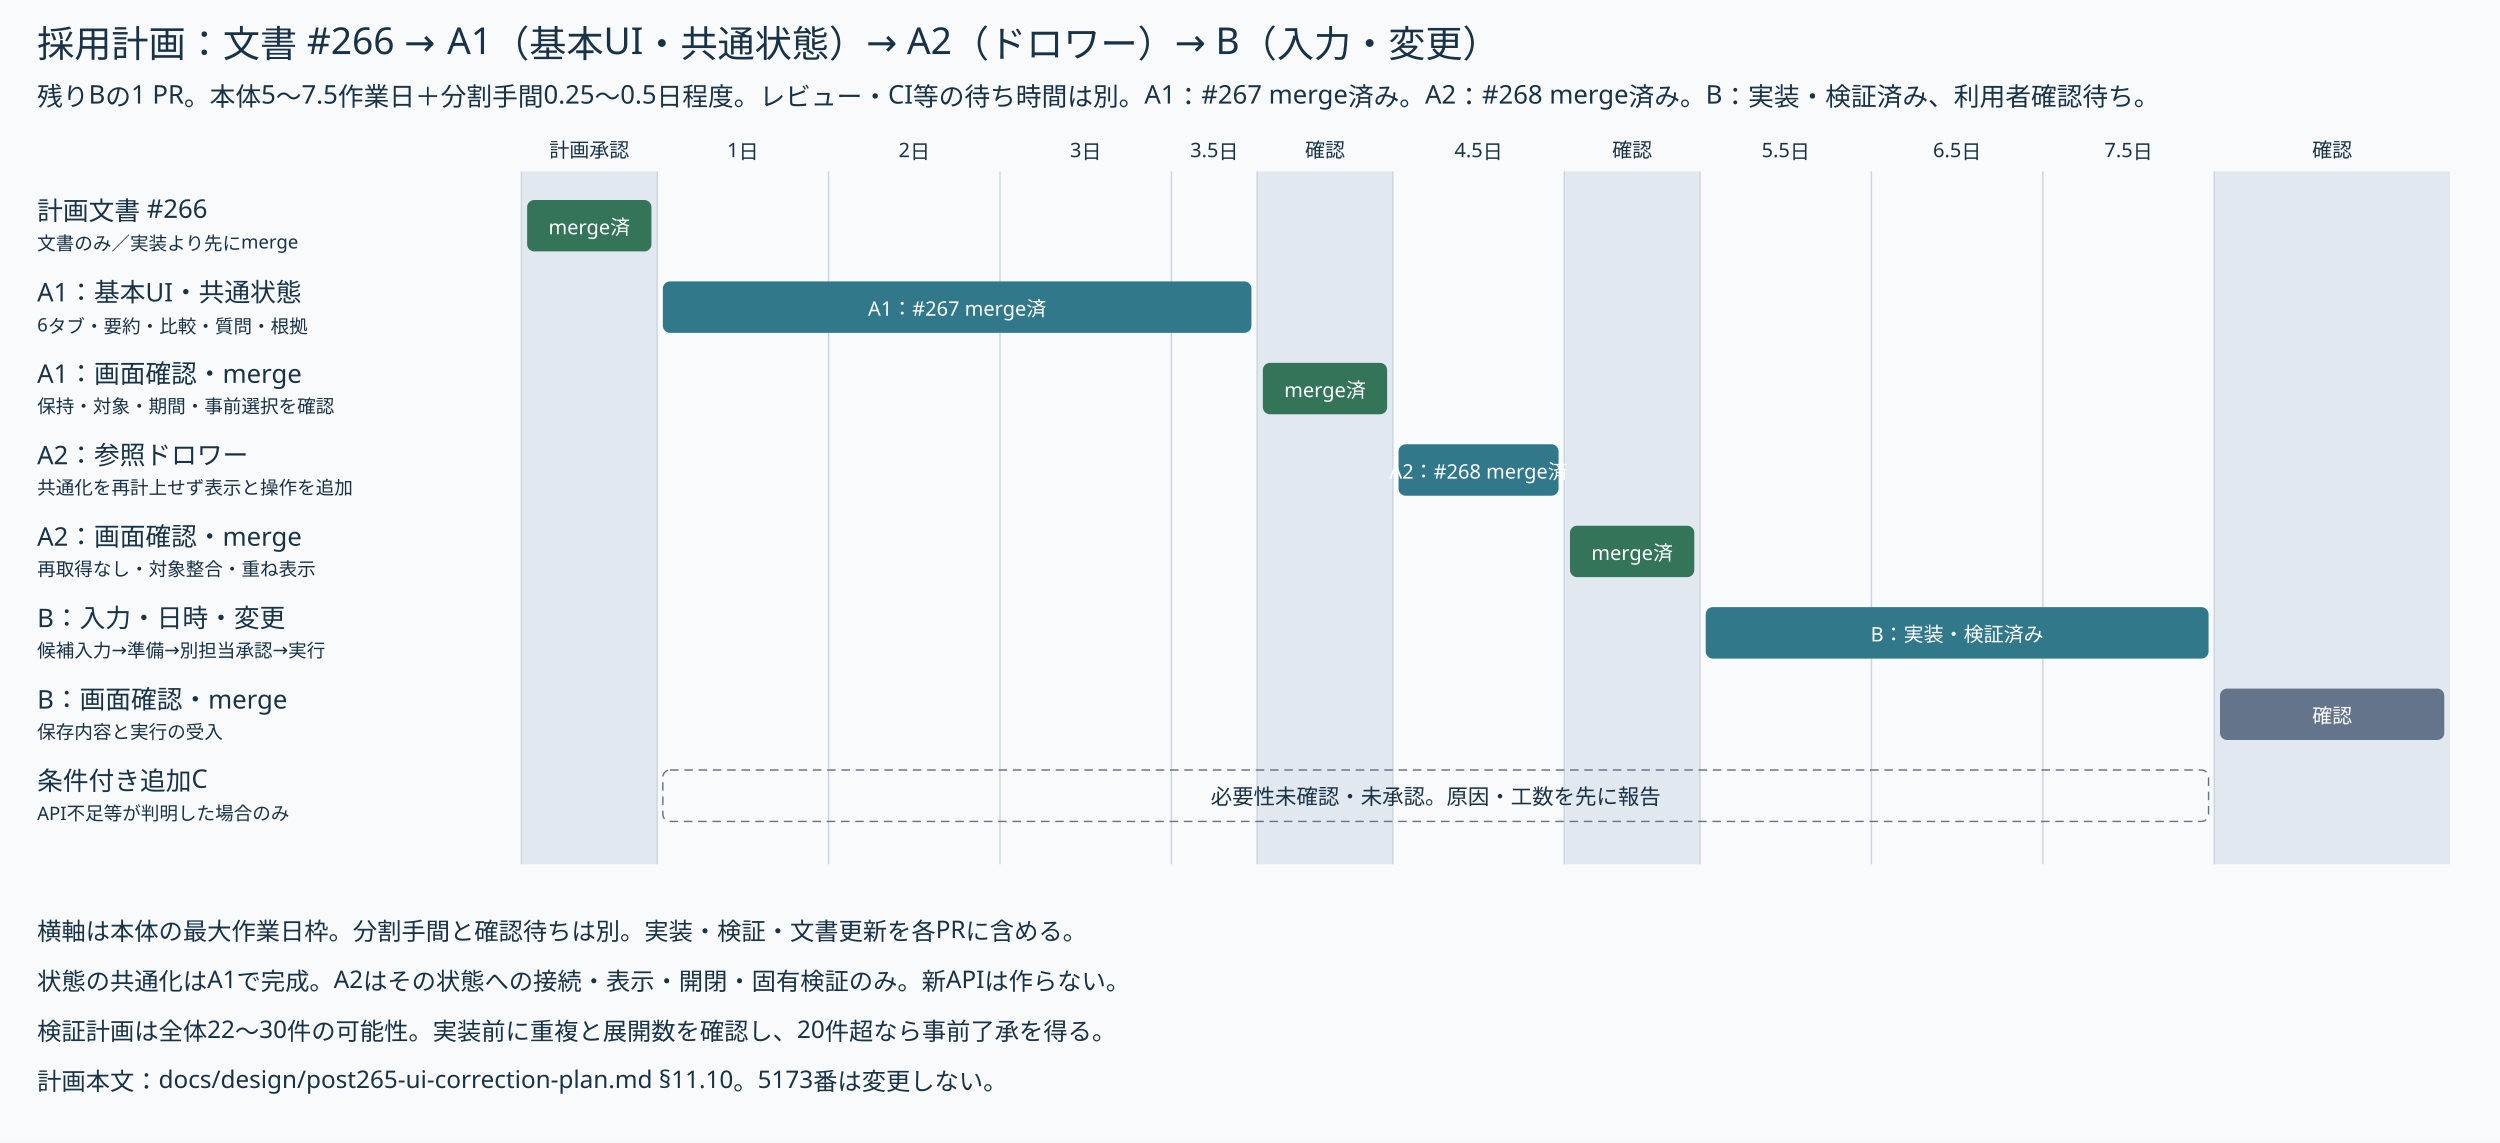
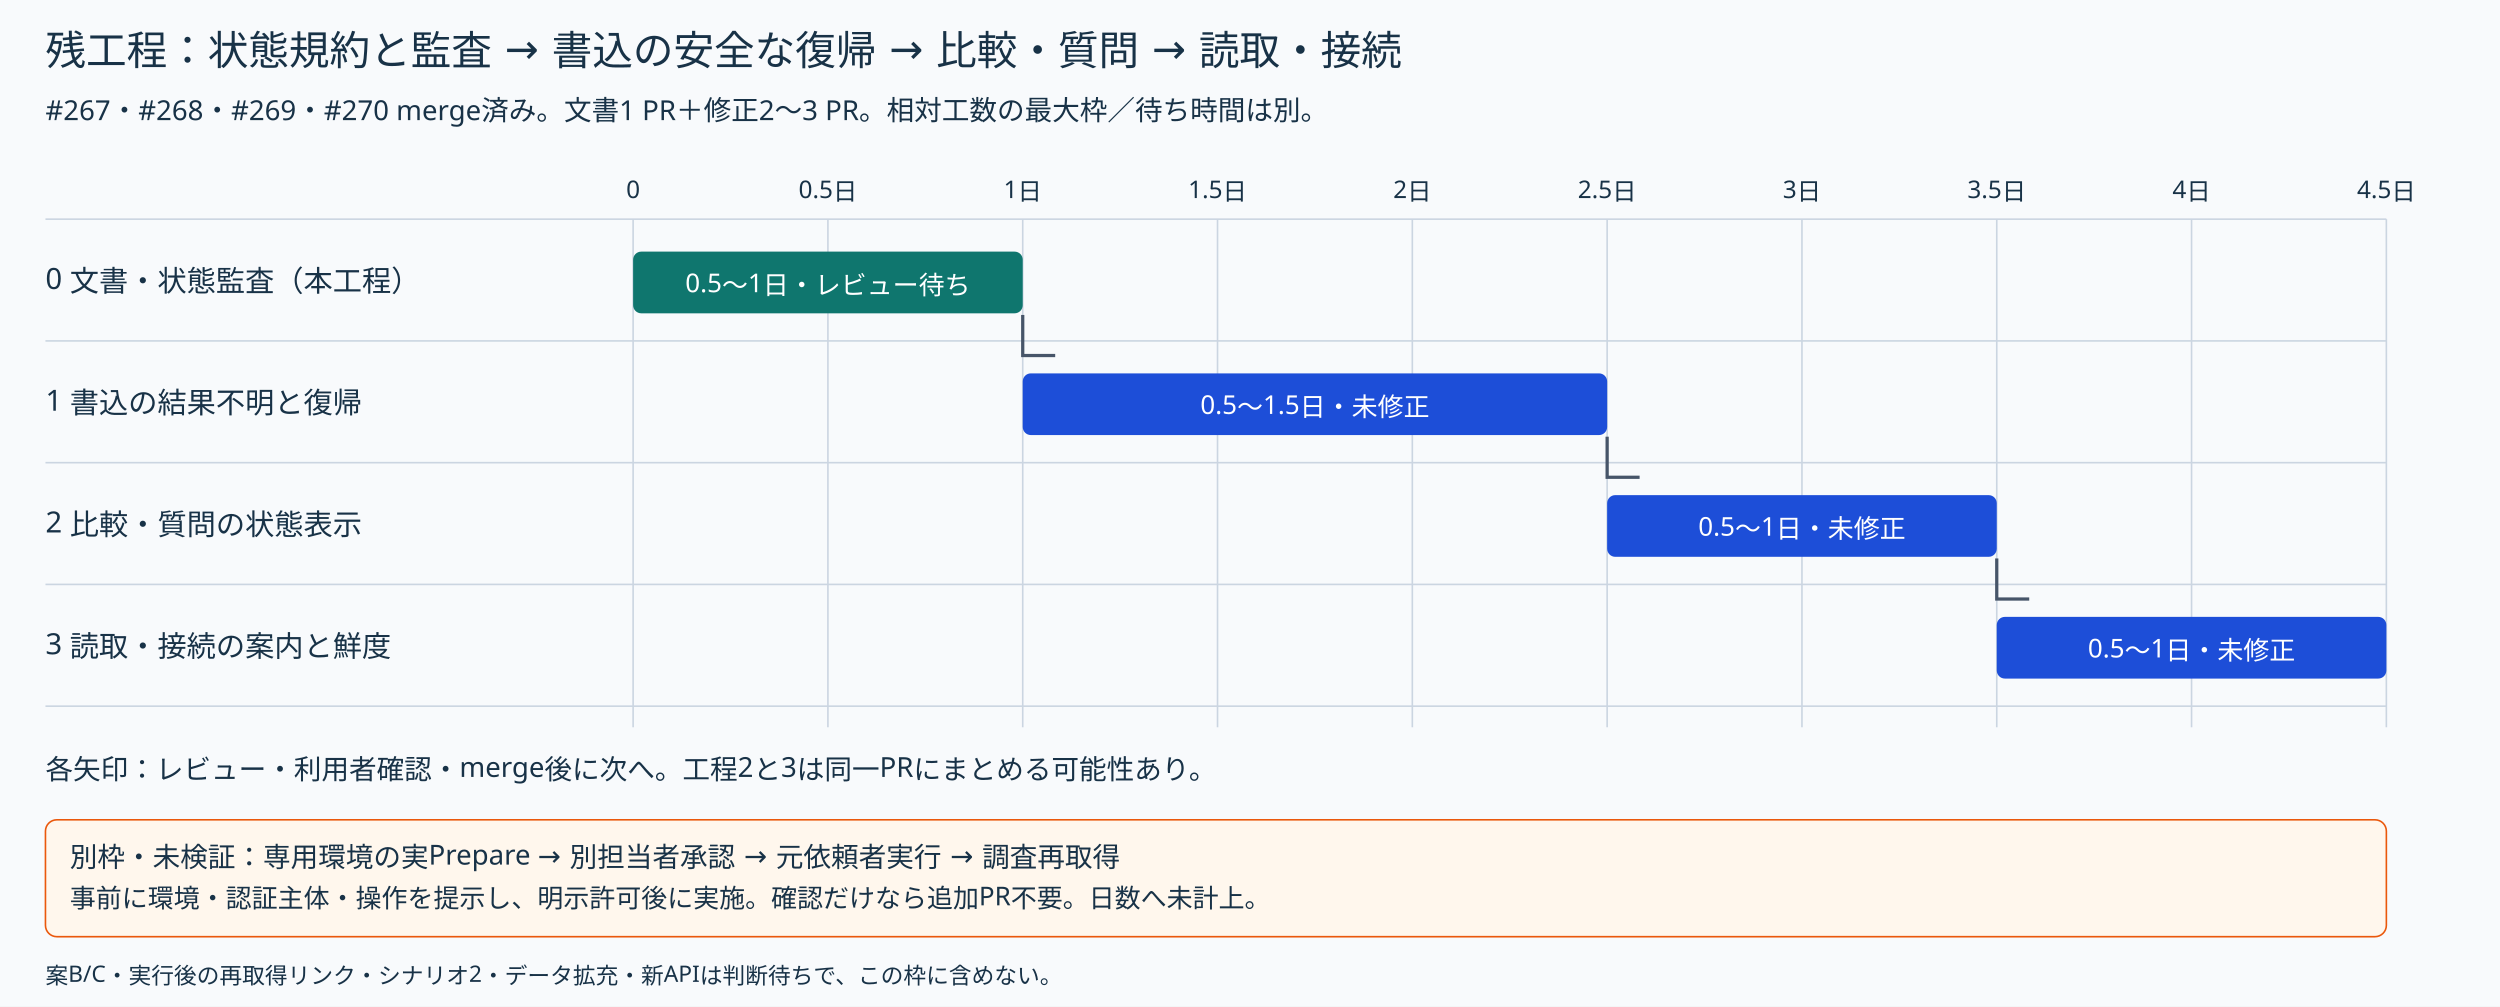
- <svg xmlns="http://www.w3.org/2000/svg" width="1750" height="800" viewBox="0 0 1750 800" role="img" aria-labelledby="title desc">
-   <rect width="1750" height="800" fill="#f8fafc" />
+ <svg xmlns="http://www.w3.org/2000/svg" width="1540" height="620" viewBox="0 0 1540 620" role="img" aria-labelledby="title desc">
+   <rect width="1540" height="620" fill="#f8fafc" />
  <g font-family="sans-serif" fill="#183247">
-     <text x="26" y="40" font-size="26">採用計画：文書 #266 → A1（基本UI・共通状態）→ A2（ドロワー）→ B（入力・変更）</text>
-     <text x="26" y="74" font-size="18">残りBの1 PR。本体5〜7.5作業日＋分割手間0.25〜0.5日程度。レビュー・CI等の待ち時間は別。A1：#267 merge済み。A2：#268 merge済み。B：実装・検証済み、利用者確認待ち。</text>
-     <rect x="365" y="120" width="95" height="485" fill="#e2e8f0" />
-     <path d="M365 120V605" stroke="#cbd5e1" />
-     <text x="412.5" y="110" text-anchor="middle" font-size="14">計画承認</text>
-     <path d="M460 120V605" stroke="#cbd5e1" />
-     <text x="520.0" y="110" text-anchor="middle" font-size="14">1日</text>
-     <path d="M580 120V605" stroke="#cbd5e1" />
-     <text x="640.0" y="110" text-anchor="middle" font-size="14">2日</text>
-     <path d="M700 120V605" stroke="#cbd5e1" />
-     <text x="760.0" y="110" text-anchor="middle" font-size="14">3日</text>
-     <path d="M820 120V605" stroke="#cbd5e1" />
-     <text x="850.0" y="110" text-anchor="middle" font-size="14">3.5日</text>
-     <rect x="880" y="120" width="95" height="485" fill="#e2e8f0" />
-     <path d="M880 120V605" stroke="#cbd5e1" />
-     <text x="927.5" y="110" text-anchor="middle" font-size="14">確認</text>
-     <path d="M975 120V605" stroke="#cbd5e1" />
-     <text x="1035.0" y="110" text-anchor="middle" font-size="14">4.5日</text>
-     <rect x="1095" y="120" width="95" height="485" fill="#e2e8f0" />
-     <path d="M1095 120V605" stroke="#cbd5e1" />
-     <text x="1142.5" y="110" text-anchor="middle" font-size="14">確認</text>
-     <path d="M1190 120V605" stroke="#cbd5e1" />
-     <text x="1250.0" y="110" text-anchor="middle" font-size="14">5.5日</text>
-     <path d="M1310 120V605" stroke="#cbd5e1" />
-     <text x="1370.0" y="110" text-anchor="middle" font-size="14">6.5日</text>
-     <path d="M1430 120V605" stroke="#cbd5e1" />
-     <text x="1490.0" y="110" text-anchor="middle" font-size="14">7.5日</text>
-     <rect x="1550" y="120" width="165" height="485" fill="#e2e8f0" />
-     <path d="M1550 120V605" stroke="#cbd5e1" />
-     <text x="1632.5" y="110" text-anchor="middle" font-size="14">確認</text>
-     <text x="26" y="154" font-size="18">計画文書 #266</text>
-     <text x="26" y="175" font-size="13">文書のみ／実装より先にmerge</text>
-     <rect x="369" y="140" width="87" height="36" rx="5" fill="#34755a" />
-     <text x="412.5" y="164" text-anchor="middle" font-size="14" fill="white">merge済</text>
-     <text x="26" y="211" font-size="18">A1：基本UI・共通状態</text>
-     <text x="26" y="232" font-size="13">6タブ・要約・比較・質問・根拠</text>
-     <rect x="464" y="197" width="412" height="36" rx="5" fill="#31788b" />
-     <text x="670.0" y="221" text-anchor="middle" font-size="14" fill="white">A1：#267 merge済</text>
-     <text x="26" y="268" font-size="18">A1：画面確認・merge</text>
-     <text x="26" y="289" font-size="13">保持・対象・期間・事前選択を確認</text>
-     <rect x="884" y="254" width="87" height="36" rx="5" fill="#34755a" />
-     <text x="927.5" y="278" text-anchor="middle" font-size="14" fill="white">merge済</text>
-     <text x="26" y="325" font-size="18">A2：参照ドロワー</text>
-     <text x="26" y="346" font-size="13">共通化を再計上せず表示と操作を追加</text>
-     <rect x="979" y="311" width="112" height="36" rx="5" fill="#31788b" />
-     <text x="1035.0" y="335" text-anchor="middle" font-size="14" fill="white">A2：#268 merge済</text>
-     <text x="26" y="382" font-size="18">A2：画面確認・merge</text>
-     <text x="26" y="403" font-size="13">再取得なし・対象整合・重ね表示</text>
-     <rect x="1099" y="368" width="87" height="36" rx="5" fill="#34755a" />
-     <text x="1142.5" y="392" text-anchor="middle" font-size="14" fill="white">merge済</text>
-     <text x="26" y="439" font-size="18">B：入力・日時・変更</text>
-     <text x="26" y="460" font-size="13">候補入力→準備→別担当承認→実行</text>
-     <rect x="1194" y="425" width="352" height="36" rx="5" fill="#31788b" />
-     <text x="1370.0" y="449" text-anchor="middle" font-size="14" fill="white">B：実装・検証済み</text>
-     <text x="26" y="496" font-size="18">B：画面確認・merge</text>
-     <text x="26" y="517" font-size="13">保存内容と実行の受入</text>
-     <rect x="1554" y="482" width="157" height="36" rx="5" fill="#64748b" />
-     <text x="1632.5" y="506" text-anchor="middle" font-size="14" fill="white">確認</text>
-     <text x="26" y="553" font-size="18">条件付き追加C</text>
-     <text x="26" y="574" font-size="13">API不足等が判明した場合のみ</text>
-     <rect x="464" y="539" width="1082" height="36" rx="5" fill="none" stroke="#64748b" stroke-dasharray="6 4" />
-     <text x="1005.0" y="563" text-anchor="middle" font-size="15">必要性未確認・未承認。原因・工数を先に報告</text>
-     <text x="26" y="658" font-size="17">横軸は本体の最大作業日枠。分割手間と確認待ちは別。実装・検証・文書更新を各PRに含める。</text>
-     <text x="26" y="693" font-size="17">状態の共通化はA1で完成。A2はその状態への接続・表示・開閉・固有検証のみ。新APIは作らない。</text>
-     <text x="26" y="728" font-size="17">検証計画は全体22〜30件の可能性。実装前に重複と展開数を確認し、20件超なら事前了承を得る。</text>
-     <text x="26" y="763" font-size="17">計画本文：docs/design/post265-ui-correction-plan.md §11.10。5173番は変更しない。</text>
+     <text x="28" y="40" font-size="25">残工程：状態規約と監査 → 書込の安全な復帰 → 比較・質問 → 読取・接続</text>
+     <text x="28" y="74" font-size="17">#267・#268・#269・#270 merge済み。文書1 PR＋修正2〜3 PR。相対工数の最大枠／待ち時間は別。</text>
+     <g stroke="#cbd5e1" stroke-width="1">
+       <path d="M390 135V448 M510 135V448 M630 135V448 M750 135V448 M870 135V448 M990 135V448 M1110 135V448 M1230 135V448 M1350 135V448 M1470 135V448" />
+       <path d="M28 135H1470 M28 210H1470 M28 285H1470 M28 360H1470 M28 435H1470" />
+     </g>
+     <g font-size="15" text-anchor="middle">
+       <text x="390" y="122">0</text>
+       <text x="510" y="122">0.5日</text>
+       <text x="630" y="122">1日</text>
+       <text x="750" y="122">1.5日</text>
+       <text x="870" y="122">2日</text>
+       <text x="990" y="122">2.5日</text>
+       <text x="1110" y="122">3日</text>
+       <text x="1230" y="122">3.5日</text>
+       <text x="1350" y="122">4日</text>
+       <text x="1470" y="122">4.5日</text>
+     </g>
+     <g font-size="18">
+       <text x="28" y="178">0 文書・状態監査（本工程）</text>
+       <text x="28" y="253">1 書込の結果不明と復帰</text>
+       <text x="28" y="328">2 比較・質問の状態表示</text>
+       <text x="28" y="403">3 読取・接続の案内と鮮度</text>
+     </g>
+     <rect x="390" y="155" width="240" height="38" rx="5" fill="#0f766e" />
+     <rect x="630" y="230" width="360" height="38" rx="5" fill="#1d4ed8" />
+     <rect x="990" y="305" width="240" height="38" rx="5" fill="#1d4ed8" />
+     <rect x="1230" y="380" width="240" height="38" rx="5" fill="#1d4ed8" />
+     <g fill="white" font-size="16" text-anchor="middle">
+       <text x="510" y="180">0.5〜1日・レビュー待ち</text>
+       <text x="810" y="255">0.5〜1.5日・未修正</text>
+       <text x="1110" y="330">0.5〜1日・未修正</text>
+       <text x="1350" y="405">0.5〜1日・未修正</text>
+     </g>
+     <path d="M630 194V219H650 M990 269V294H1010 M1230 344V369H1250" fill="none" stroke="#475569" stroke-width="2" />
+     <text x="28" y="480" font-size="17">各矢印：レビュー・利用者確認・merge後に次へ。工程2と3は同一PRにまとめる可能性あり。</text>
+     <rect x="28" y="505" width="1442" height="72" rx="7" fill="#fff7ed" stroke="#ea580c" />
+     <text x="43" y="534" font-size="17">別枠・未検証：専用環境の実Prepare → 別担当者承認 → 元依頼者実行 → 調査再取得</text>
+     <text x="43" y="559" font-size="16">事前に環境・認証主体・操作を提示し、明示許可後に実施。確認だけなら追加PR不要。日数へ未計上。</text>
+     <text x="28" y="606" font-size="14">案B/C・実行後の再取得リンク・シナリオ2・データ拡充・新APIは判断待ちで、この枠に含めない。</text>
  </g>
</svg>
